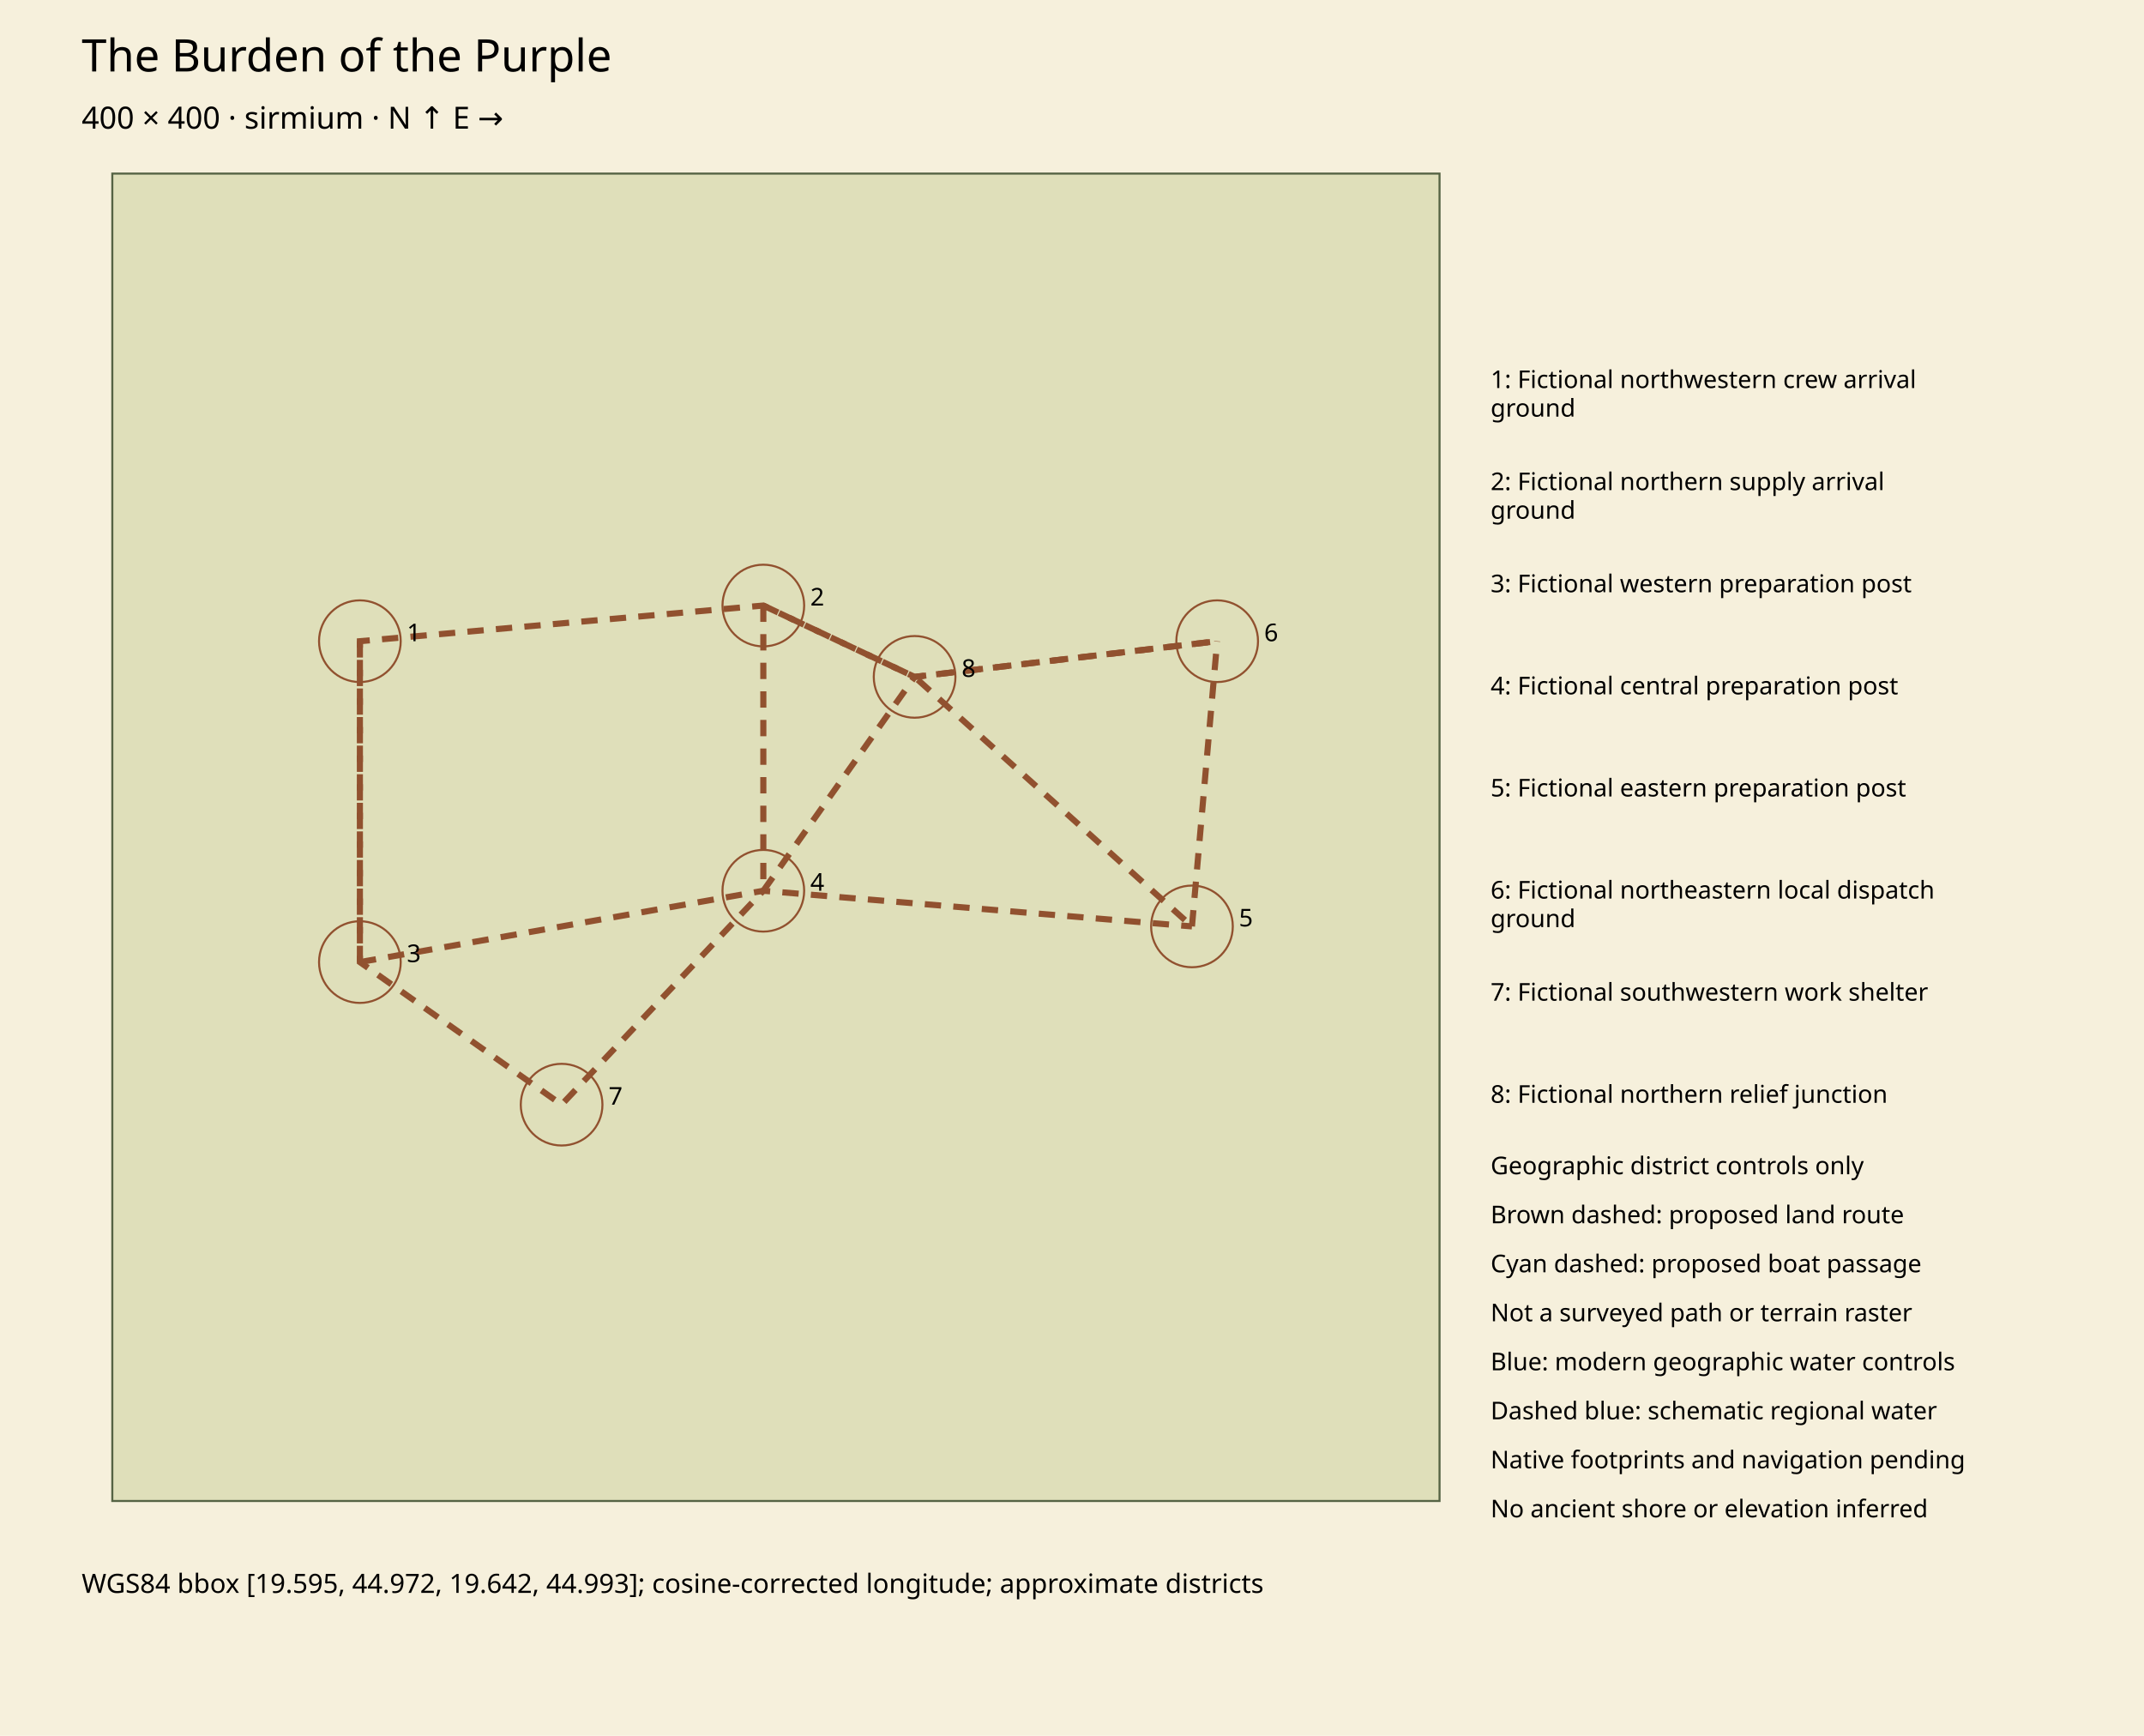
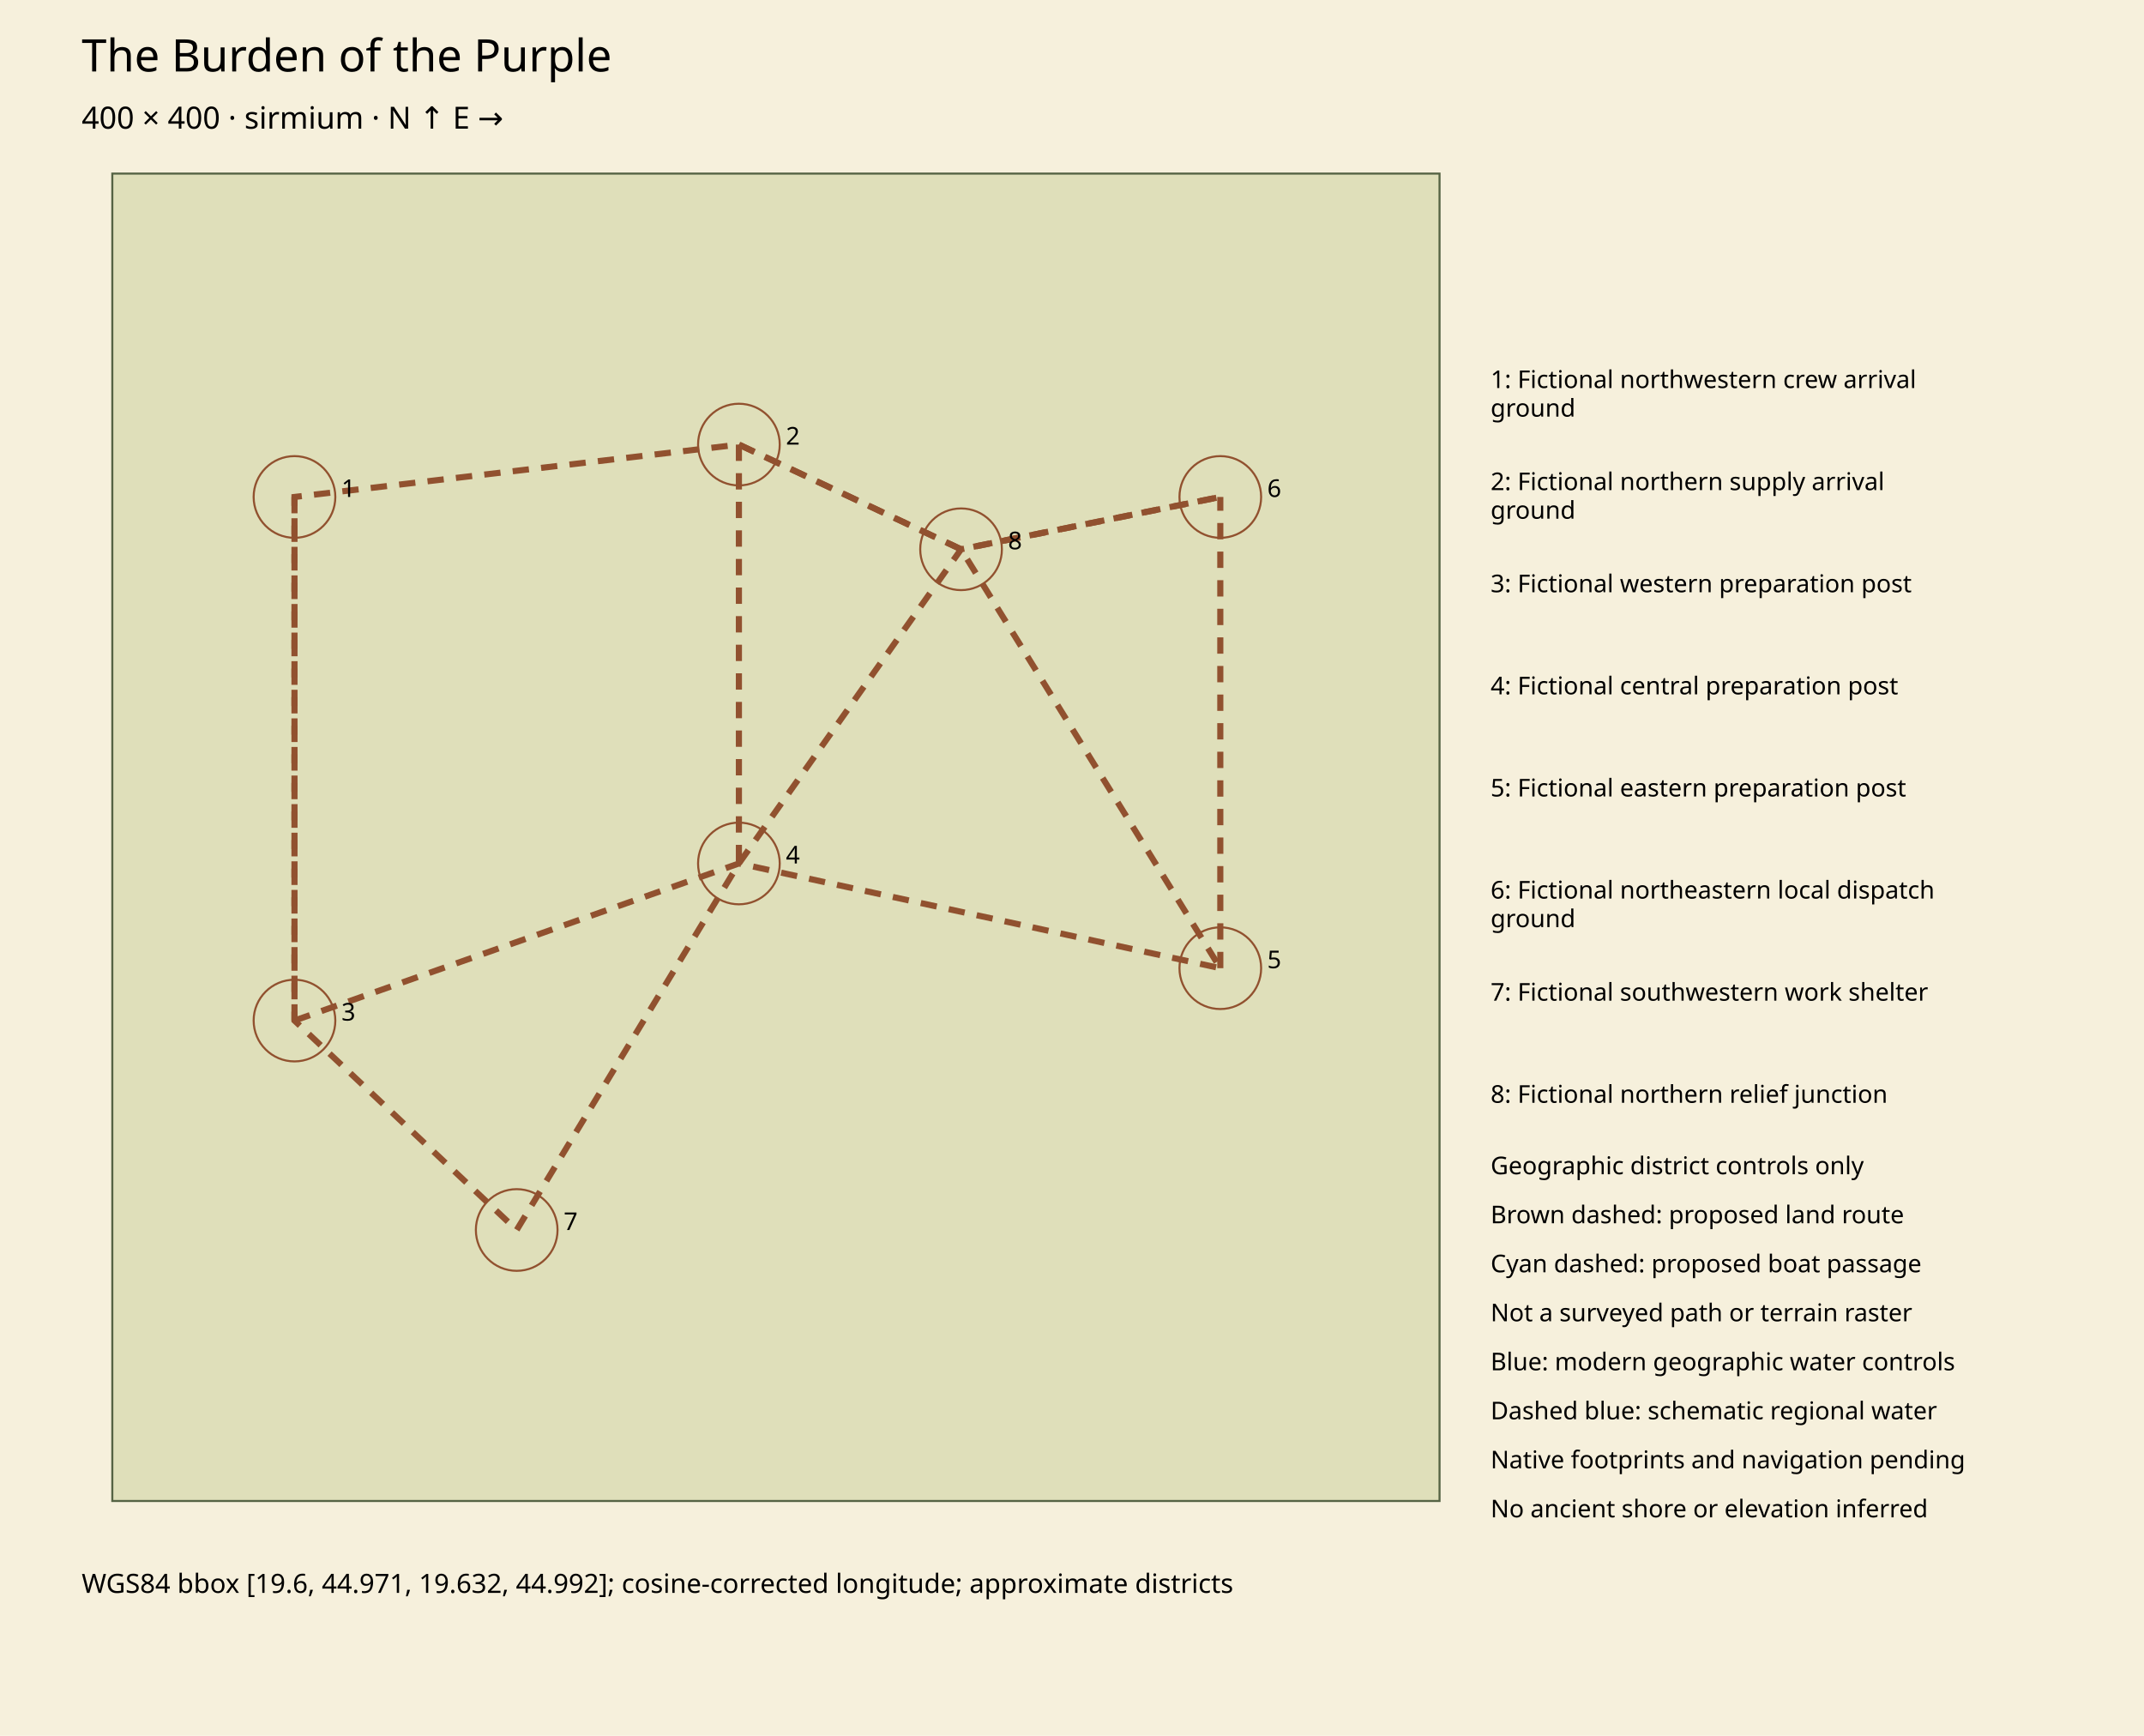
<svg xmlns="http://www.w3.org/2000/svg" viewBox="0 0 1050 850" role="img" aria-label="The Burden of the Purple geographic districts">
  <rect width="1050" height="850" fill="#f6f0dc" />
  <rect x="55" y="85" width="650" height="650" fill="#dfdfba" stroke="#556344" />
  <text x="40" y="35" font-family="sans-serif" font-size="22">The Burden of the Purple</text>
  <text x="40" y="63" font-family="sans-serif" font-size="15">400 × 400 · sirmium · N ↑ E →</text>
-   <polyline data-corridor="western-preparation-loop" points="176.25,313.98 176.25,471.11 275.04,540.93 373.83,436.18" fill="none" stroke="#91512f" stroke-width="3" stroke-dasharray="8 6" />
-   <polyline data-corridor="central-preparation-spine" points="373.83,296.52 373.83,436.18" fill="none" stroke="#91512f" stroke-width="3" stroke-dasharray="8 6" />
-   <polyline data-corridor="eastern-preparation-loop" points="373.83,296.52 447.92,331.45 583.75,453.64" fill="none" stroke="#91512f" stroke-width="3" stroke-dasharray="8 6" />
-   <polyline data-corridor="cross-post-link" points="176.25,471.11 373.83,436.18 583.75,453.64" fill="none" stroke="#91512f" stroke-width="3" stroke-dasharray="8 6" />
-   <polyline data-corridor="northern-dispatch-alternative" points="176.25,471.11 176.25,313.98 373.83,296.52 447.92,331.45 596.10,313.98" fill="none" stroke="#91512f" stroke-width="3" stroke-dasharray="8 6" />
-   <polyline data-corridor="central-dispatch-link" points="373.83,436.18 447.92,331.45 596.10,313.98" fill="none" stroke="#91512f" stroke-width="3" stroke-dasharray="8 6" />
-   <polyline data-corridor="eastern-dispatch-link" points="583.75,453.64 596.10,313.98" fill="none" stroke="#91512f" stroke-width="3" stroke-dasharray="8 6" />
-   <circle cx="176.25" cy="313.98" r="20" fill="none" stroke="#91512f" />
-   <text x="199.25" y="313.98" font-family="sans-serif">1</text>
+   <polyline data-corridor="western-preparation-loop" points="144.22,243.35 144.22,499.75 253.05,602.30 361.87,422.82" fill="none" stroke="#91512f" stroke-width="3" stroke-dasharray="8 6" />
+   <polyline data-corridor="central-preparation-spine" points="361.87,217.70 361.87,422.82" fill="none" stroke="#91512f" stroke-width="3" stroke-dasharray="8 6" />
+   <polyline data-corridor="eastern-preparation-loop" points="361.87,217.70 470.67,268.97 597.63,474.10" fill="none" stroke="#91512f" stroke-width="3" stroke-dasharray="8 6" />
+   <polyline data-corridor="cross-post-link" points="144.22,499.75 361.87,422.82 597.63,474.10" fill="none" stroke="#91512f" stroke-width="3" stroke-dasharray="8 6" />
+   <polyline data-corridor="northern-dispatch-alternative" points="144.22,499.75 144.22,243.35 361.87,217.70 470.67,268.97 597.63,243.35" fill="none" stroke="#91512f" stroke-width="3" stroke-dasharray="8 6" />
+   <polyline data-corridor="central-dispatch-link" points="361.87,422.82 470.67,268.97 597.63,243.35" fill="none" stroke="#91512f" stroke-width="3" stroke-dasharray="8 6" />
+   <polyline data-corridor="eastern-dispatch-link" points="597.63,474.10 597.63,243.35" fill="none" stroke="#91512f" stroke-width="3" stroke-dasharray="8 6" />
+   <circle cx="144.22" cy="243.35" r="20" fill="none" stroke="#91512f" />
+   <text x="167.22" y="243.35" font-family="sans-serif">1</text>
  <text x="730" y="190" font-family="sans-serif" font-size="12">1: Fictional northwestern crew arrival</text>
  <text x="730" y="204" font-family="sans-serif" font-size="12">ground</text>
-   <circle cx="373.83" cy="296.52" r="20" fill="none" stroke="#91512f" />
-   <text x="396.83" y="296.52" font-family="sans-serif">2</text>
+   <circle cx="361.87" cy="217.70" r="20" fill="none" stroke="#91512f" />
+   <text x="384.87" y="217.70" font-family="sans-serif">2</text>
  <text x="730" y="240" font-family="sans-serif" font-size="12">2: Fictional northern supply arrival</text>
  <text x="730" y="254" font-family="sans-serif" font-size="12">ground</text>
-   <circle cx="176.25" cy="471.11" r="20" fill="none" stroke="#91512f" />
-   <text x="199.25" y="471.11" font-family="sans-serif">3</text>
+   <circle cx="144.22" cy="499.75" r="20" fill="none" stroke="#91512f" />
+   <text x="167.22" y="499.75" font-family="sans-serif">3</text>
  <text x="730" y="290" font-family="sans-serif" font-size="12">3: Fictional western preparation post</text>
-   <circle cx="373.83" cy="436.18" r="20" fill="none" stroke="#91512f" />
-   <text x="396.83" y="436.18" font-family="sans-serif">4</text>
+   <circle cx="361.87" cy="422.82" r="20" fill="none" stroke="#91512f" />
+   <text x="384.87" y="422.82" font-family="sans-serif">4</text>
  <text x="730" y="340" font-family="sans-serif" font-size="12">4: Fictional central preparation post</text>
-   <circle cx="583.75" cy="453.64" r="20" fill="none" stroke="#91512f" />
-   <text x="606.75" y="453.64" font-family="sans-serif">5</text>
+   <circle cx="597.63" cy="474.10" r="20" fill="none" stroke="#91512f" />
+   <text x="620.63" y="474.10" font-family="sans-serif">5</text>
  <text x="730" y="390" font-family="sans-serif" font-size="12">5: Fictional eastern preparation post</text>
-   <circle cx="596.10" cy="313.98" r="20" fill="none" stroke="#91512f" />
-   <text x="619.10" y="313.98" font-family="sans-serif">6</text>
+   <circle cx="597.63" cy="243.35" r="20" fill="none" stroke="#91512f" />
+   <text x="620.63" y="243.35" font-family="sans-serif">6</text>
  <text x="730" y="440" font-family="sans-serif" font-size="12">6: Fictional northeastern local dispatch</text>
  <text x="730" y="454" font-family="sans-serif" font-size="12">ground</text>
-   <circle cx="275.04" cy="540.93" r="20" fill="none" stroke="#91512f" />
-   <text x="298.04" y="540.93" font-family="sans-serif">7</text>
+   <circle cx="253.05" cy="602.30" r="20" fill="none" stroke="#91512f" />
+   <text x="276.05" y="602.30" font-family="sans-serif">7</text>
  <text x="730" y="490" font-family="sans-serif" font-size="12">7: Fictional southwestern work shelter</text>
-   <circle cx="447.92" cy="331.45" r="20" fill="none" stroke="#91512f" />
-   <text x="470.92" y="331.45" font-family="sans-serif">8</text>
+   <circle cx="470.67" cy="268.97" r="20" fill="none" stroke="#91512f" />
+   <text x="493.67" y="268.97" font-family="sans-serif">8</text>
  <text x="730" y="540" font-family="sans-serif" font-size="12">8: Fictional northern relief junction</text>
  <text x="730" y="575" font-family="sans-serif" font-size="12">Geographic district controls only</text>
  <text x="730" y="599" font-family="sans-serif" font-size="12">Brown dashed: proposed land route</text>
  <text x="730" y="623" font-family="sans-serif" font-size="12">Cyan dashed: proposed boat passage</text>
  <text x="730" y="647" font-family="sans-serif" font-size="12">Not a surveyed path or terrain raster</text>
  <text x="730" y="671" font-family="sans-serif" font-size="12">Blue: modern geographic water controls</text>
  <text x="730" y="695" font-family="sans-serif" font-size="12">Dashed blue: schematic regional water</text>
  <text x="730" y="719" font-family="sans-serif" font-size="12">Native footprints and navigation pending</text>
  <text x="730" y="743" font-family="sans-serif" font-size="12">No ancient shore or elevation inferred</text>
-   <text x="40" y="780" font-family="sans-serif" font-size="13">WGS84 bbox [19.595, 44.972, 19.642, 44.993]; cosine-corrected longitude; approximate districts</text>
+   <text x="40" y="780" font-family="sans-serif" font-size="13">WGS84 bbox [19.6, 44.971, 19.632, 44.992]; cosine-corrected longitude; approximate districts</text>
</svg>
